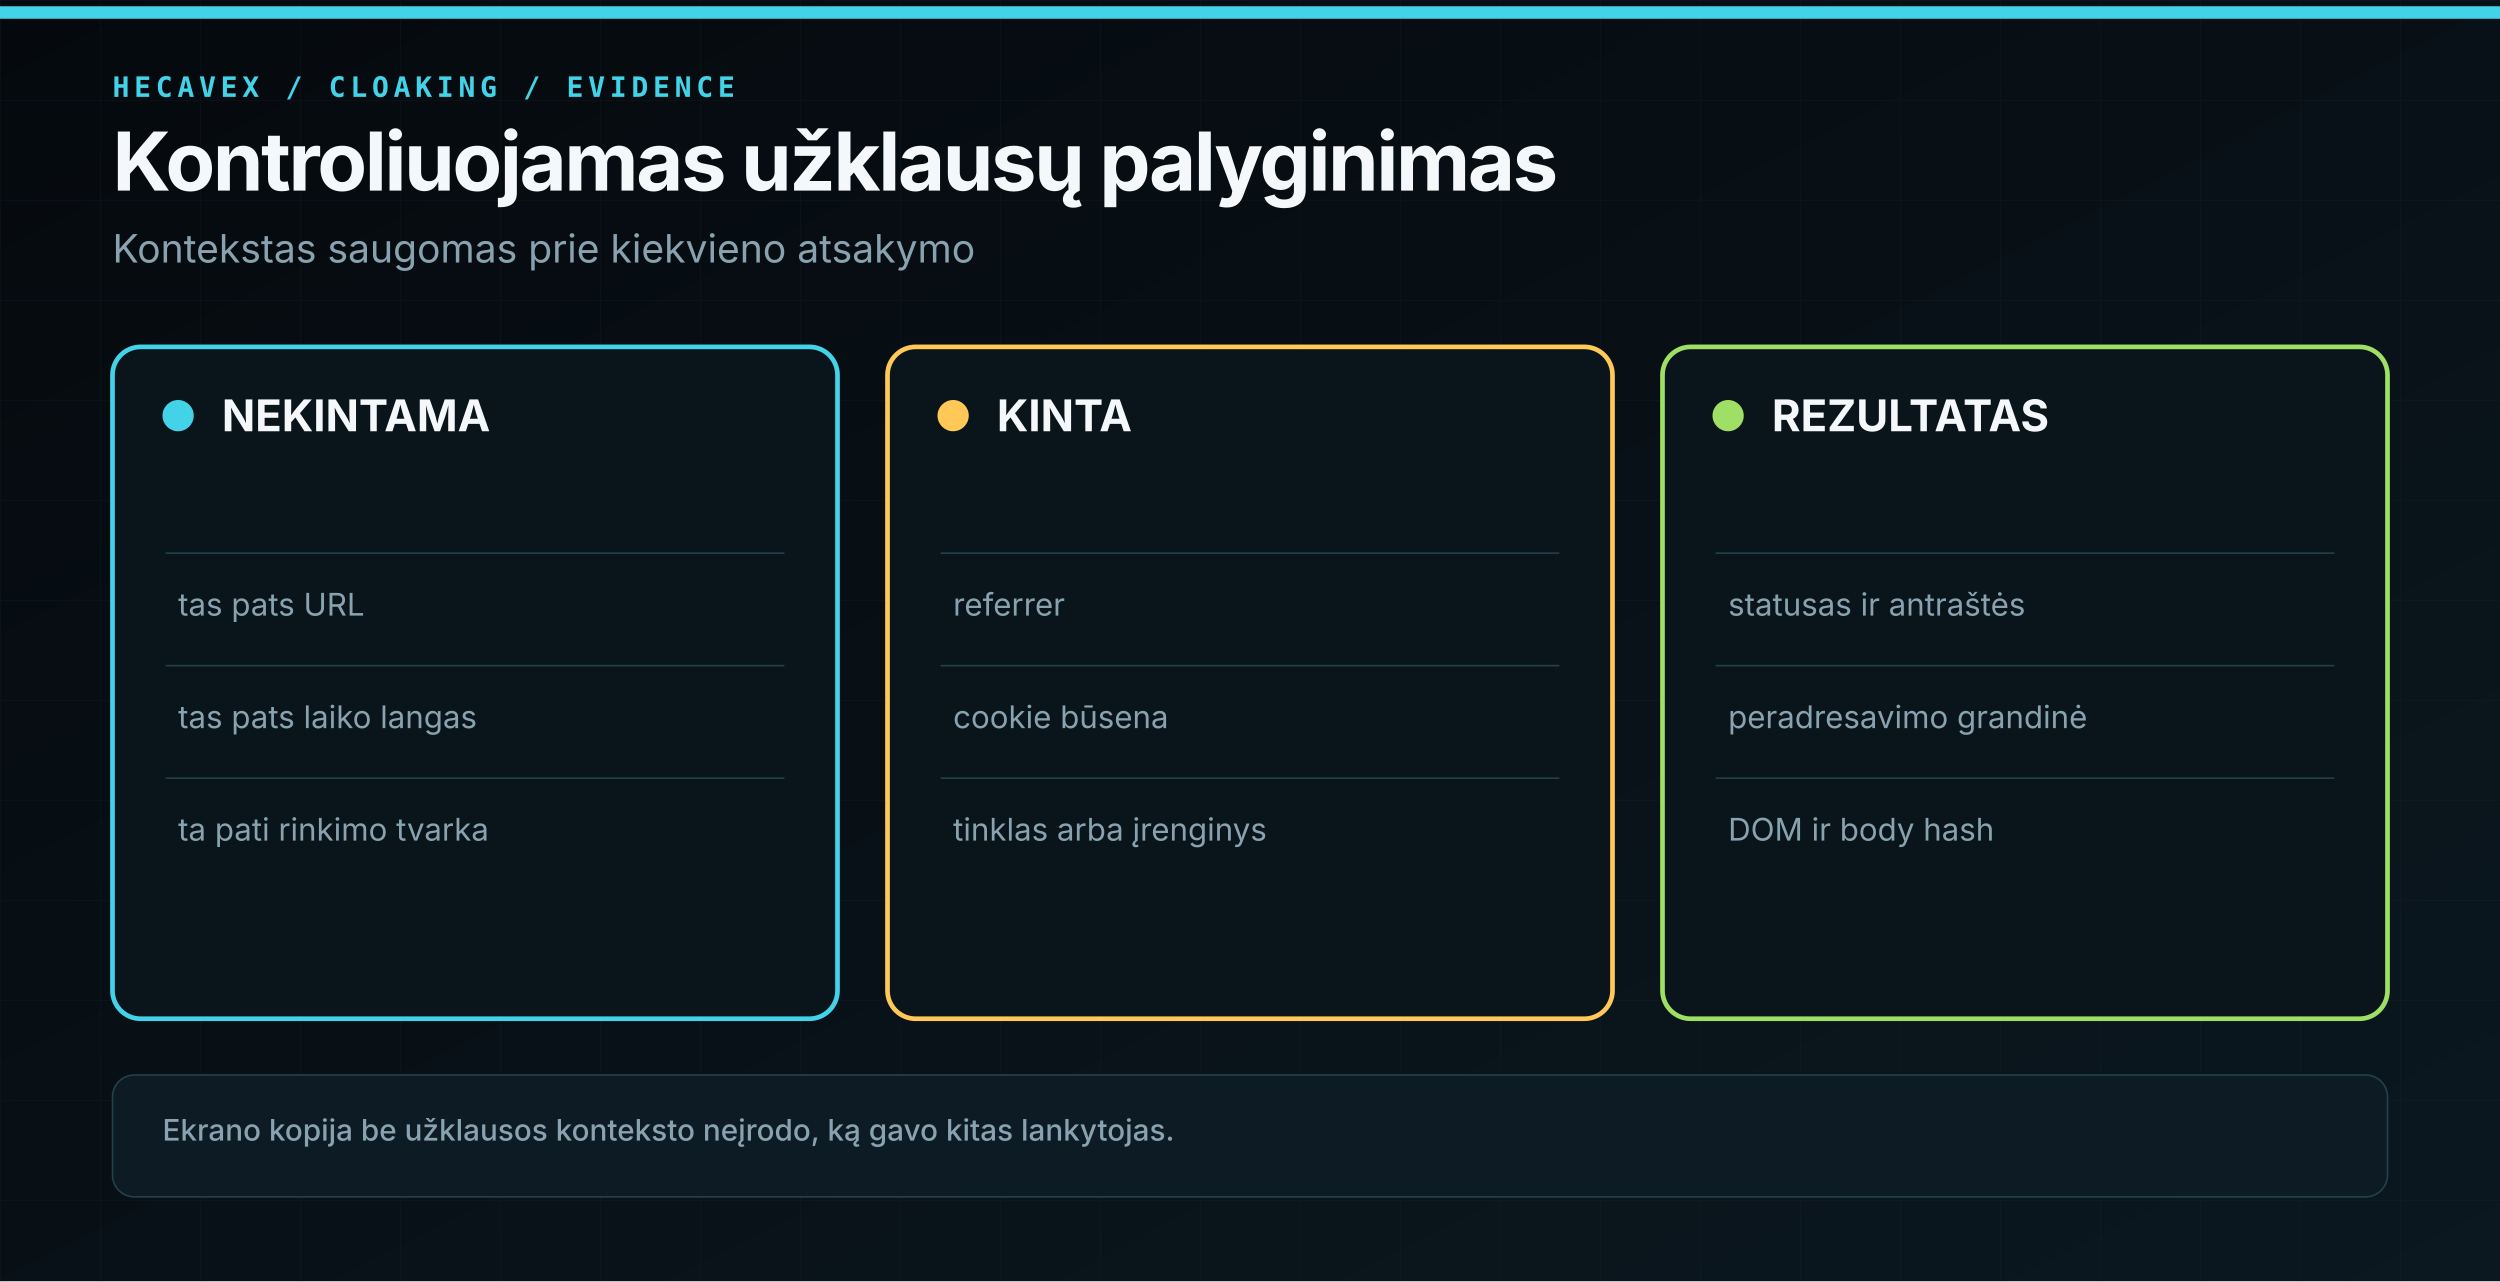
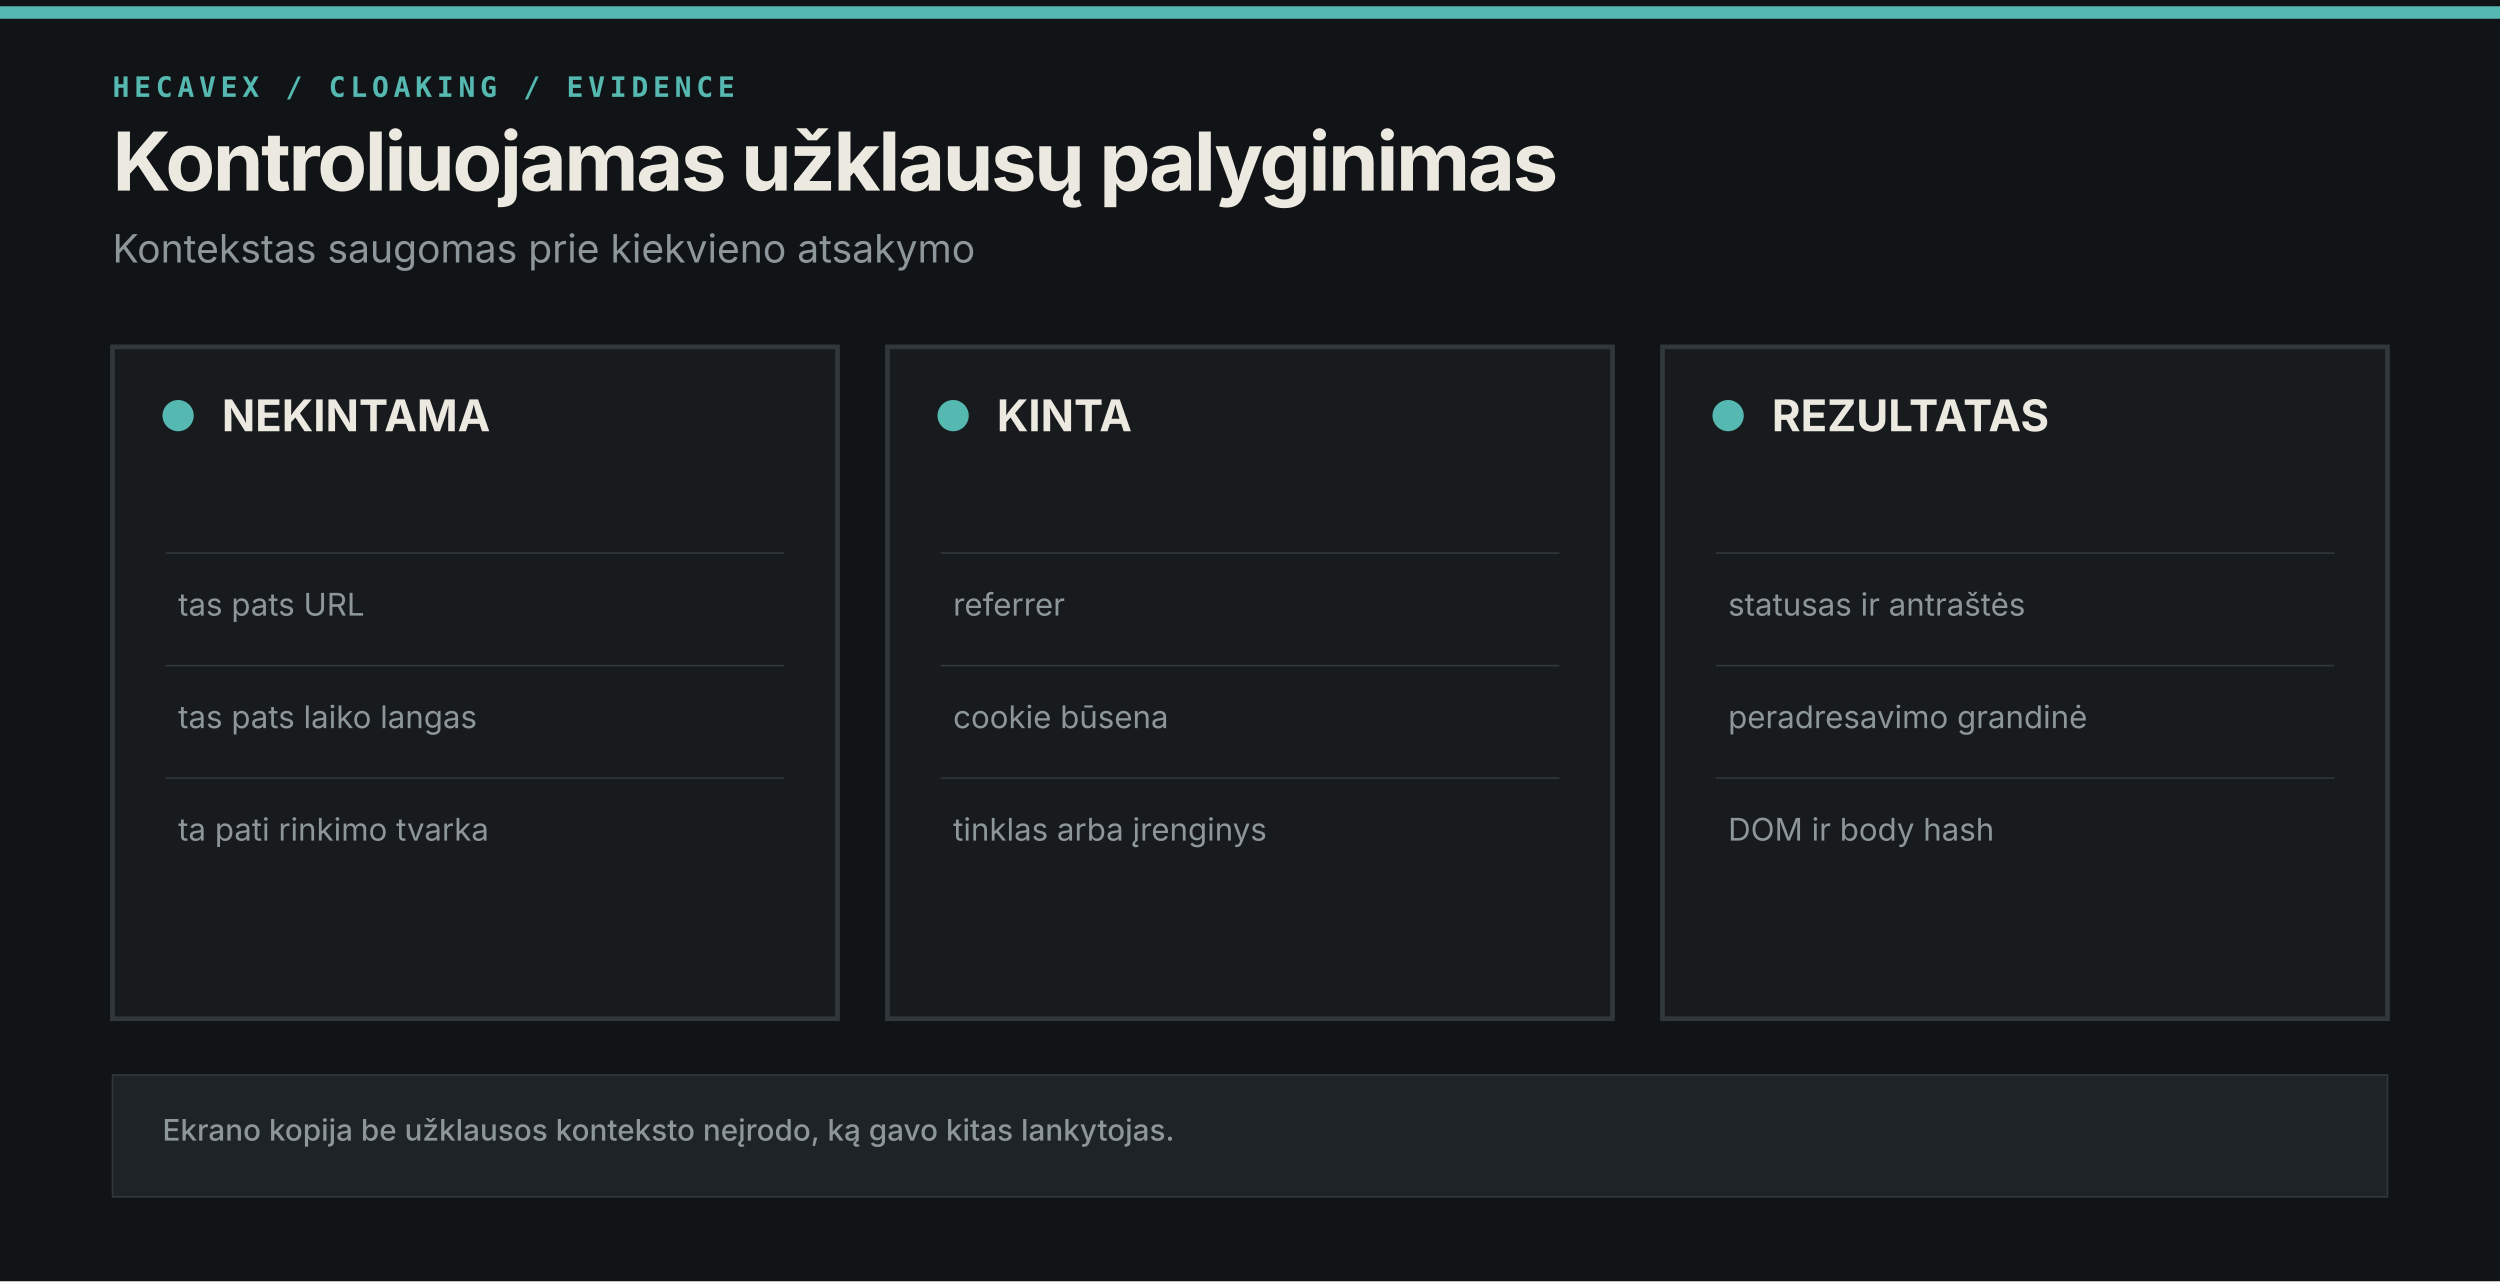
<svg xmlns="http://www.w3.org/2000/svg" width="1600" height="820" viewBox="0 0 1600 820" role="img" aria-labelledby="title desc">
  <defs>
-     <linearGradient id="bg" x1="0" y1="0" x2="1" y2="1">
-       <stop stop-color="#05090d" />
-       <stop offset="1" stop-color="#0b1820" />
-     </linearGradient>
-     <pattern id="grid" width="64" height="64" patternUnits="userSpaceOnUse">
-       <path d="M64 0H0V64" fill="none" stroke="#25414d" stroke-width="1" opacity=".28" />
-     </pattern>
-     <filter id="glow">
-       <feGaussianBlur stdDeviation="8" result="b" />
-       <feMerge>
-         <feMergeNode in="b" />
-         <feMergeNode in="SourceGraphic" />
-       </feMerge>
-     </filter>
    <marker id="arrow" viewBox="0 0 12 12" refX="10" refY="6" markerWidth="10" markerHeight="10" orient="auto">
-       <path d="M0 0 12 6 0 12Z" fill="#43d3e8" />
+       <path d="M0 0 12 6 0 12Z" fill="#55b9b1" />
    </marker>
    <style>
      .sans{font-family:Inter,Arial,sans-serif}.mono{font-family:'IBM Plex Mono',Consolas,monospace}
-       .title{font:700 52px Inter,Arial,sans-serif;fill:#f4f8fa;letter-spacing:-1.5px}
-       .subtitle{font:400 25px Inter,Arial,sans-serif;fill:#89a2af}
-       .eyebrow{font:600 18px 'IBM Plex Mono',Consolas,monospace;fill:#43d3e8;letter-spacing:3px}
-       .node-title{font:700 28px Inter,Arial,sans-serif;fill:#f4f8fa}
-       .node-copy{font:400 20px Inter,Arial,sans-serif;fill:#89a2af}
-       .node-code{font:600 18px 'IBM Plex Mono',Consolas,monospace;fill:#43d3e8}
-       .note{font:500 19px Inter,Arial,sans-serif;fill:#89a2af}
+       .title{font:700 52px Inter,Arial,sans-serif;fill:#ece9e1;letter-spacing:-1.5px}
+       .subtitle{font:400 25px Inter,Arial,sans-serif;fill:#8d969a}
+       .eyebrow{font:600 18px 'IBM Plex Mono',Consolas,monospace;fill:#55b9b1;letter-spacing:3px}
+       .node-title{font:700 28px Inter,Arial,sans-serif;fill:#ece9e1}
+       .node-copy{font:400 20px Inter,Arial,sans-serif;fill:#8d969a}
+       .node-code{font:600 18px 'IBM Plex Mono',Consolas,monospace;fill:#55b9b1}
+       .note{font:500 19px Inter,Arial,sans-serif;fill:#8d969a}
    </style>
  </defs>
-   <rect width="1600" height="820" fill="url(#bg)" />
-   <rect width="1600" height="820" fill="url(#grid)" opacity=".5" />
-   <path d="M0 8H1600" stroke="#43d3e8" stroke-width="8" />
+   <rect width="1600" height="820" fill="#111416" />
+   <path d="M0 8H1600" stroke="#55b9b1" stroke-width="8" />
  <text x="72" y="62" class="eyebrow">HECAVEX / CLOAKING / EVIDENCE</text>
  <text x="72" y="122" class="title" text-anchor="start">
    <tspan x="72" dy="0">Kontroliuojamas užklausų palyginimas</tspan>
  </text>
  <text x="72" y="168" class="subtitle" text-anchor="start">
    <tspan x="72" dy="0">Kontekstas saugomas prie kiekvieno atsakymo</tspan>
  </text>
  <g>
-     <rect x="72" y="222" width="464" height="430" rx="18" fill="#0a141b" stroke="#43d3e8" stroke-width="3" />
-     <circle cx="114" cy="266" r="10" fill="#43d3e8" />
+     <rect x="72" y="222" width="464" height="430" fill="#171b1d" stroke="#30383b" stroke-width="3" />
+     <circle cx="114" cy="266" r="10" fill="#55b9b1" />
    <text x="142" y="276" class="node-title" text-anchor="start">
      <tspan x="142" dy="0">NEKINTAMA</tspan>
    </text>
    <g>
-       <path d="M106 354H502" stroke="#25414d" />
+       <path d="M106 354H502" stroke="#30383b" />
      <text x="114" y="394" class="node-copy">tas pats URL</text>
    </g>
    <g>
-       <path d="M106 426H502" stroke="#25414d" />
+       <path d="M106 426H502" stroke="#30383b" />
      <text x="114" y="466" class="node-copy">tas pats laiko langas</text>
    </g>
    <g>
-       <path d="M106 498H502" stroke="#25414d" />
+       <path d="M106 498H502" stroke="#30383b" />
      <text x="114" y="538" class="node-copy">ta pati rinkimo tvarka</text>
    </g>
  </g>
  <g>
-     <rect x="568" y="222" width="464" height="430" rx="18" fill="#0a141b" stroke="#ffc857" stroke-width="3" />
-     <circle cx="610" cy="266" r="10" fill="#ffc857" />
+     <rect x="568" y="222" width="464" height="430" fill="#171b1d" stroke="#30383b" stroke-width="3" />
+     <circle cx="610" cy="266" r="10" fill="#55b9b1" />
    <text x="638" y="276" class="node-title" text-anchor="start">
      <tspan x="638" dy="0">KINTA</tspan>
    </text>
    <g>
-       <path d="M602 354H998" stroke="#25414d" />
+       <path d="M602 354H998" stroke="#30383b" />
      <text x="610" y="394" class="node-copy">referrer</text>
    </g>
    <g>
-       <path d="M602 426H998" stroke="#25414d" />
+       <path d="M602 426H998" stroke="#30383b" />
      <text x="610" y="466" class="node-copy">cookie būsena</text>
    </g>
    <g>
-       <path d="M602 498H998" stroke="#25414d" />
+       <path d="M602 498H998" stroke="#30383b" />
      <text x="610" y="538" class="node-copy">tinklas arba įrenginys</text>
    </g>
  </g>
  <g>
-     <rect x="1064" y="222" width="464" height="430" rx="18" fill="#0a141b" stroke="#9fdf65" stroke-width="3" />
-     <circle cx="1106" cy="266" r="10" fill="#9fdf65" />
+     <rect x="1064" y="222" width="464" height="430" fill="#171b1d" stroke="#30383b" stroke-width="3" />
+     <circle cx="1106" cy="266" r="10" fill="#55b9b1" />
    <text x="1134" y="276" class="node-title" text-anchor="start">
      <tspan x="1134" dy="0">REZULTATAS</tspan>
    </text>
    <g>
-       <path d="M1098 354H1494" stroke="#25414d" />
+       <path d="M1098 354H1494" stroke="#30383b" />
      <text x="1106" y="394" class="node-copy">statusas ir antraštės</text>
    </g>
    <g>
-       <path d="M1098 426H1494" stroke="#25414d" />
+       <path d="M1098 426H1494" stroke="#30383b" />
      <text x="1106" y="466" class="node-copy">peradresavimo grandinė</text>
    </g>
    <g>
-       <path d="M1098 498H1494" stroke="#25414d" />
+       <path d="M1098 498H1494" stroke="#30383b" />
      <text x="1106" y="538" class="node-copy">DOM ir body hash</text>
    </g>
  </g>
-   <rect x="72" y="688" width="1456" height="78" rx="14" fill="#0d1b24" stroke="#25414d" />
+   <rect x="72" y="688" width="1456" height="78" fill="#1d2326" stroke="#30383b" />
  <text x="104" y="730" class="note" text-anchor="start">
    <tspan x="104" dy="0">Ekrano kopija be užklausos konteksto neįrodo, ką gavo kitas lankytojas.</tspan>
  </text>
</svg>
